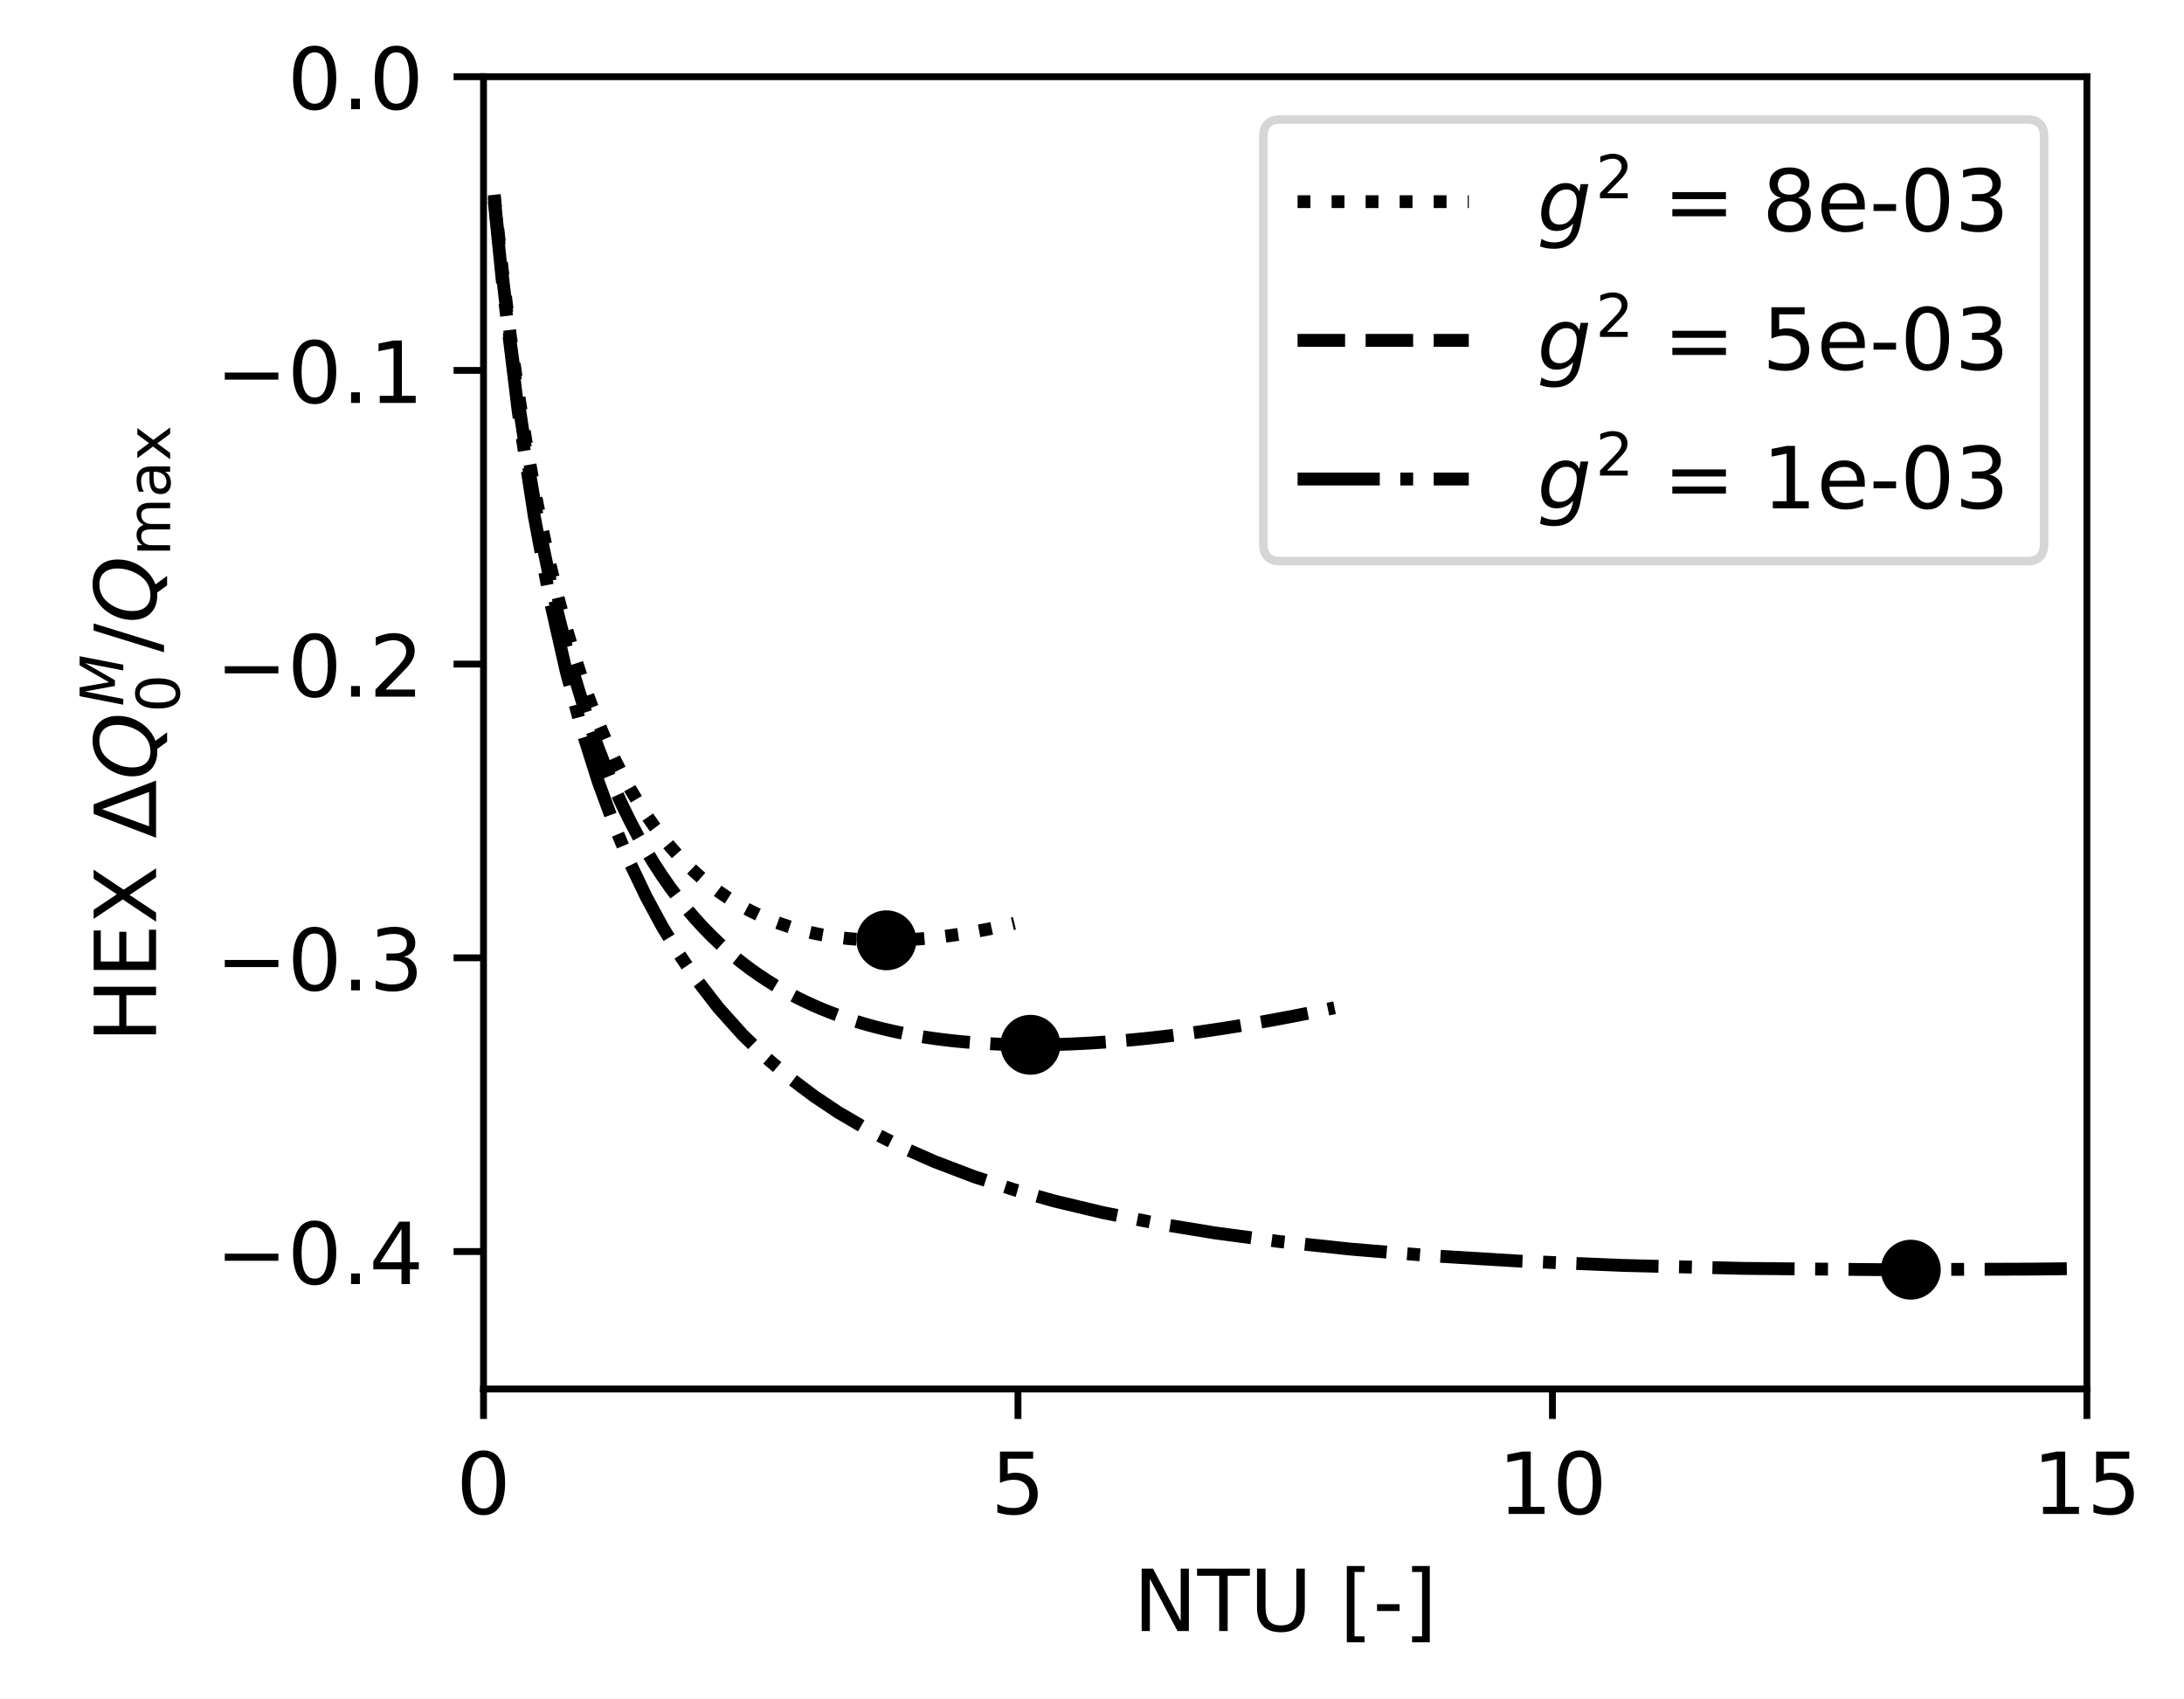
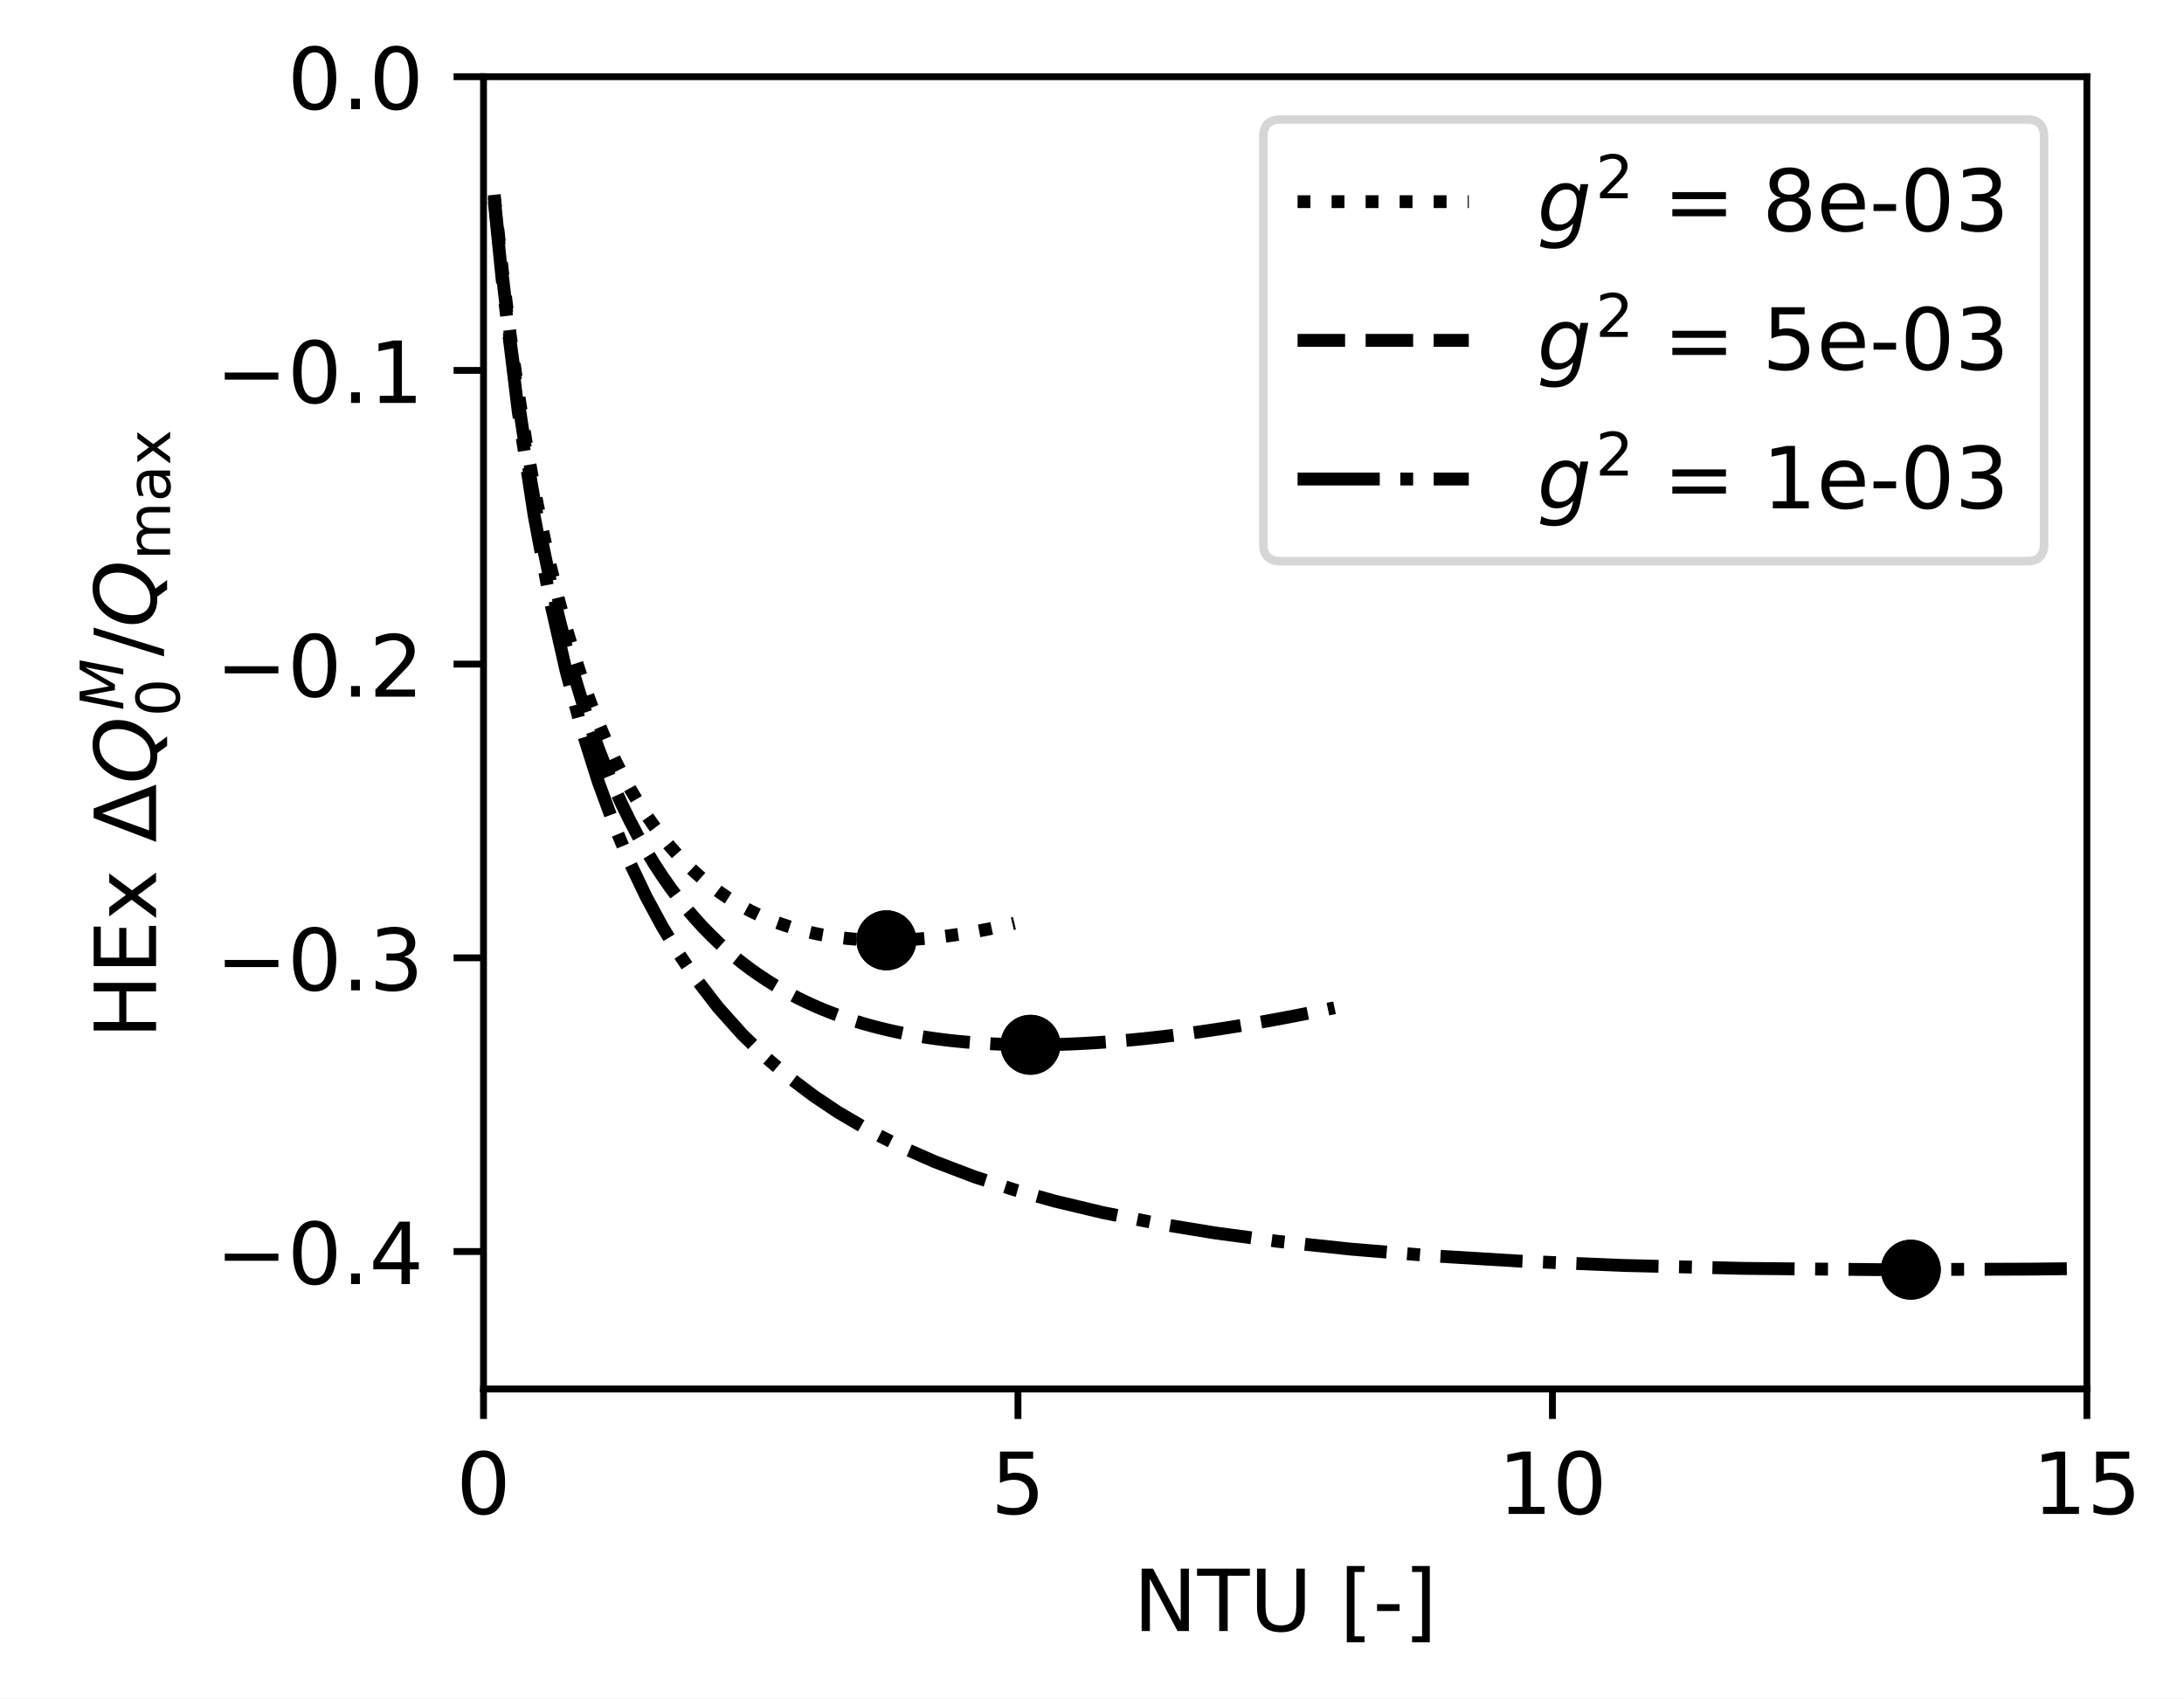
<svg xmlns="http://www.w3.org/2000/svg" xmlns:xlink="http://www.w3.org/1999/xlink" width="255.118pt" height="198.425pt" viewBox="0 0 255.118 198.425" version="1.1">
  <defs>
    <style type="text/css">*{stroke-linejoin: round; stroke-linecap: butt}</style>
  </defs>
  <g id="figure_1">
    <g id="patch_1">
      <path d="M 0 198.425  L 255.118 198.425  L 255.118 0  L 0 0  z " style="fill: #ffffff" />
    </g>
    <g id="axes_1">
      <g id="patch_2">
        <path d="M 56.482 162.265  L 243.773 162.265  L 243.773 8.96  L 56.482 8.96  z " style="fill: #ffffff" />
      </g>
      <g id="matplotlib.axis_1">
        <g id="xtick_1">
          <g id="line2d_1">
            <defs>
-               <path id="m0462dd1eaf" d="M 0 0  L 0 3.5  " style="stroke: #000000; stroke-width: 0.8" />
-             </defs>
-             <g>
-               <use xlink:href="#m0462dd1eaf" x="56.482" y="162.265" style="stroke: #000000; stroke-width: 0.8" />
+               <path id="mae5f82f990" d="M 0 0  L 0 3.5  " style="stroke: #000000; stroke-width: 0.8" />
+             </defs>
+             <g>
+               <use xlink:href="#mae5f82f990" x="56.482" y="162.265" style="stroke: #000000; stroke-width: 0.8" />
            </g>
          </g>
          <g id="text_1">
            <g transform="translate(53.30075 176.8636) scale(0.1 -0.1)">
              <defs>
                <path id="DejaVuSans-30" d="M 2034 4250  Q 1547 4250 1301 3770  Q 1056 3291 1056 2328  Q 1056 1369 1301 889  Q 1547 409 2034 409  Q 2525 409 2770 889  Q 3016 1369 3016 2328  Q 3016 3291 2770 3770  Q 2525 4250 2034 4250  z M 2034 4750  Q 2819 4750 3233 4129  Q 3647 3509 3647 2328  Q 3647 1150 3233 529  Q 2819 -91 2034 -91  Q 1250 -91 836 529  Q 422 1150 422 2328  Q 422 3509 836 4129  Q 1250 4750 2034 4750  z " transform="scale(0.015625)" />
              </defs>
              <use xlink:href="#DejaVuSans-30" />
            </g>
          </g>
        </g>
        <g id="xtick_2">
          <g id="line2d_2">
            <g>
-               <use xlink:href="#m0462dd1eaf" x="118.912" y="162.265" style="stroke: #000000; stroke-width: 0.8" />
+               <use xlink:href="#mae5f82f990" x="118.912" y="162.265" style="stroke: #000000; stroke-width: 0.8" />
            </g>
          </g>
          <g id="text_2">
            <g transform="translate(115.7311 176.8636) scale(0.1 -0.1)">
              <defs>
                <path id="DejaVuSans-35" d="M 691 4666  L 3169 4666  L 3169 4134  L 1269 4134  L 1269 2991  Q 1406 3038 1543 3061  Q 1681 3084 1819 3084  Q 2600 3084 3056 2656  Q 3513 2228 3513 1497  Q 3513 744 3044 326  Q 2575 -91 1722 -91  Q 1428 -91 1123 -41  Q 819 9 494 109  L 494 744  Q 775 591 1075 516  Q 1375 441 1709 441  Q 2250 441 2565 725  Q 2881 1009 2881 1497  Q 2881 1984 2565 2268  Q 2250 2553 1709 2553  Q 1456 2553 1204 2497  Q 953 2441 691 2322  L 691 4666  z " transform="scale(0.015625)" />
              </defs>
              <use xlink:href="#DejaVuSans-35" />
            </g>
          </g>
        </g>
        <g id="xtick_3">
          <g id="line2d_3">
            <g>
-               <use xlink:href="#m0462dd1eaf" x="181.343" y="162.265" style="stroke: #000000; stroke-width: 0.8" />
+               <use xlink:href="#mae5f82f990" x="181.343" y="162.265" style="stroke: #000000; stroke-width: 0.8" />
            </g>
          </g>
          <g id="text_3">
            <g transform="translate(174.9802 176.8636) scale(0.1 -0.1)">
              <defs>
                <path id="DejaVuSans-31" d="M 794 531  L 1825 531  L 1825 4091  L 703 3866  L 703 4441  L 1819 4666  L 2450 4666  L 2450 531  L 3481 531  L 3481 0  L 794 0  L 794 531  z " transform="scale(0.015625)" />
              </defs>
              <use xlink:href="#DejaVuSans-31" />
              <use xlink:href="#DejaVuSans-30" transform="translate(63.62305 0)" />
            </g>
          </g>
        </g>
        <g id="xtick_4">
          <g id="line2d_4">
            <g>
-               <use xlink:href="#m0462dd1eaf" x="243.773" y="162.265" style="stroke: #000000; stroke-width: 0.8" />
+               <use xlink:href="#mae5f82f990" x="243.773" y="162.265" style="stroke: #000000; stroke-width: 0.8" />
            </g>
          </g>
          <g id="text_4">
            <g transform="translate(237.4106 176.8636) scale(0.1 -0.1)">
              <use xlink:href="#DejaVuSans-31" />
              <use xlink:href="#DejaVuSans-35" transform="translate(63.62305 0)" />
            </g>
          </g>
        </g>
        <g id="text_5">
          <g transform="translate(132.3791 190.5418) scale(0.1 -0.1)">
            <defs>
              <path id="DejaVuSans-4e" d="M 628 4666  L 1478 4666  L 3547 763  L 3547 4666  L 4159 4666  L 4159 0  L 3309 0  L 1241 3903  L 1241 0  L 628 0  L 628 4666  z " transform="scale(0.015625)" />
              <path id="DejaVuSans-54" d="M -19 4666  L 3928 4666  L 3928 4134  L 2272 4134  L 2272 0  L 1638 0  L 1638 4134  L -19 4134  L -19 4666  z " transform="scale(0.015625)" />
              <path id="DejaVuSans-55" d="M 556 4666  L 1191 4666  L 1191 1831  Q 1191 1081 1462 751  Q 1734 422 2344 422  Q 2950 422 3222 751  Q 3494 1081 3494 1831  L 3494 4666  L 4128 4666  L 4128 1753  Q 4128 841 3676 375  Q 3225 -91 2344 -91  Q 1459 -91 1007 375  Q 556 841 556 1753  L 556 4666  z " transform="scale(0.015625)" />
              <path id="DejaVuSans-20" transform="scale(0.015625)" />
              <path id="DejaVuSans-5b" d="M 550 4863  L 1875 4863  L 1875 4416  L 1125 4416  L 1125 -397  L 1875 -397  L 1875 -844  L 550 -844  L 550 4863  z " transform="scale(0.015625)" />
              <path id="DejaVuSans-2d" d="M 313 2009  L 1997 2009  L 1997 1497  L 313 1497  L 313 2009  z " transform="scale(0.015625)" />
              <path id="DejaVuSans-5d" d="M 1947 4863  L 1947 -844  L 622 -844  L 622 -397  L 1369 -397  L 1369 4416  L 622 4416  L 622 4863  L 1947 4863  z " transform="scale(0.015625)" />
            </defs>
            <use xlink:href="#DejaVuSans-4e" />
            <use xlink:href="#DejaVuSans-54" transform="translate(74.80469 0)" />
            <use xlink:href="#DejaVuSans-55" transform="translate(135.8887 0)" />
            <use xlink:href="#DejaVuSans-20" transform="translate(209.082 0)" />
            <use xlink:href="#DejaVuSans-5b" transform="translate(240.8691 0)" />
            <use xlink:href="#DejaVuSans-2d" transform="translate(279.8828 0)" />
            <use xlink:href="#DejaVuSans-5d" transform="translate(315.9668 0)" />
          </g>
        </g>
      </g>
      <g id="matplotlib.axis_2">
        <g id="ytick_1">
          <g id="line2d_5">
            <defs>
-               <path id="m9e97e153ff" d="M 0 0  L -3.5 0  " style="stroke: #000000; stroke-width: 0.8" />
-             </defs>
-             <g>
-               <use xlink:href="#m9e97e153ff" x="56.482" y="146.208" style="stroke: #000000; stroke-width: 0.8" />
+               <path id="ma7dfa52cf7" d="M 0 0  L -3.5 0  " style="stroke: #000000; stroke-width: 0.8" />
+             </defs>
+             <g>
+               <use xlink:href="#ma7dfa52cf7" x="56.482" y="146.208" style="stroke: #000000; stroke-width: 0.8" />
            </g>
          </g>
          <g id="text_6">
            <g transform="translate(25.19919 150.0069) scale(0.1 -0.1)">
              <defs>
                <path id="DejaVuSans-2212" d="M 678 2272  L 4684 2272  L 4684 1741  L 678 1741  L 678 2272  z " transform="scale(0.015625)" />
                <path id="DejaVuSans-2e" d="M 684 794  L 1344 794  L 1344 0  L 684 0  L 684 794  z " transform="scale(0.015625)" />
                <path id="DejaVuSans-34" d="M 2419 4116  L 825 1625  L 2419 1625  L 2419 4116  z M 2253 4666  L 3047 4666  L 3047 1625  L 3713 1625  L 3713 1100  L 3047 1100  L 3047 0  L 2419 0  L 2419 1100  L 313 1100  L 313 1709  L 2253 4666  z " transform="scale(0.015625)" />
              </defs>
              <use xlink:href="#DejaVuSans-2212" />
              <use xlink:href="#DejaVuSans-30" transform="translate(83.78906 0)" />
              <use xlink:href="#DejaVuSans-2e" transform="translate(147.4121 0)" />
              <use xlink:href="#DejaVuSans-34" transform="translate(179.1992 0)" />
            </g>
          </g>
        </g>
        <g id="ytick_2">
          <g id="line2d_6">
            <g>
-               <use xlink:href="#m9e97e153ff" x="56.482" y="111.896" style="stroke: #000000; stroke-width: 0.8" />
+               <use xlink:href="#ma7dfa52cf7" x="56.482" y="111.896" style="stroke: #000000; stroke-width: 0.8" />
            </g>
          </g>
          <g id="text_7">
            <g transform="translate(25.19919 115.695) scale(0.1 -0.1)">
              <defs>
                <path id="DejaVuSans-33" d="M 2597 2516  Q 3050 2419 3304 2112  Q 3559 1806 3559 1356  Q 3559 666 3084 287  Q 2609 -91 1734 -91  Q 1441 -91 1130 -33  Q 819 25 488 141  L 488 750  Q 750 597 1062 519  Q 1375 441 1716 441  Q 2309 441 2620 675  Q 2931 909 2931 1356  Q 2931 1769 2642 2001  Q 2353 2234 1838 2234  L 1294 2234  L 1294 2753  L 1863 2753  Q 2328 2753 2575 2939  Q 2822 3125 2822 3475  Q 2822 3834 2567 4026  Q 2313 4219 1838 4219  Q 1578 4219 1281 4162  Q 984 4106 628 3988  L 628 4550  Q 988 4650 1302 4700  Q 1616 4750 1894 4750  Q 2613 4750 3031 4423  Q 3450 4097 3450 3541  Q 3450 3153 3228 2886  Q 3006 2619 2597 2516  z " transform="scale(0.015625)" />
              </defs>
              <use xlink:href="#DejaVuSans-2212" />
              <use xlink:href="#DejaVuSans-30" transform="translate(83.78906 0)" />
              <use xlink:href="#DejaVuSans-2e" transform="translate(147.4121 0)" />
              <use xlink:href="#DejaVuSans-33" transform="translate(179.1992 0)" />
            </g>
          </g>
        </g>
        <g id="ytick_3">
          <g id="line2d_7">
            <g>
-               <use xlink:href="#m9e97e153ff" x="56.482" y="77.584" style="stroke: #000000; stroke-width: 0.8" />
+               <use xlink:href="#ma7dfa52cf7" x="56.482" y="77.584" style="stroke: #000000; stroke-width: 0.8" />
            </g>
          </g>
          <g id="text_8">
            <g transform="translate(25.19919 81.38308) scale(0.1 -0.1)">
              <defs>
                <path id="DejaVuSans-32" d="M 1228 531  L 3431 531  L 3431 0  L 469 0  L 469 531  Q 828 903 1448 1529  Q 2069 2156 2228 2338  Q 2531 2678 2651 2914  Q 2772 3150 2772 3378  Q 2772 3750 2511 3984  Q 2250 4219 1831 4219  Q 1534 4219 1204 4116  Q 875 4013 500 3803  L 500 4441  Q 881 4594 1212 4672  Q 1544 4750 1819 4750  Q 2544 4750 2975 4387  Q 3406 4025 3406 3419  Q 3406 3131 3298 2873  Q 3191 2616 2906 2266  Q 2828 2175 2409 1742  Q 1991 1309 1228 531  z " transform="scale(0.015625)" />
              </defs>
              <use xlink:href="#DejaVuSans-2212" />
              <use xlink:href="#DejaVuSans-30" transform="translate(83.78906 0)" />
              <use xlink:href="#DejaVuSans-2e" transform="translate(147.4121 0)" />
              <use xlink:href="#DejaVuSans-32" transform="translate(179.1992 0)" />
            </g>
          </g>
        </g>
        <g id="ytick_4">
          <g id="line2d_8">
            <g>
-               <use xlink:href="#m9e97e153ff" x="56.482" y="43.272" style="stroke: #000000; stroke-width: 0.8" />
+               <use xlink:href="#ma7dfa52cf7" x="56.482" y="43.272" style="stroke: #000000; stroke-width: 0.8" />
            </g>
          </g>
          <g id="text_9">
            <g transform="translate(25.19919 47.07115) scale(0.1 -0.1)">
              <use xlink:href="#DejaVuSans-2212" />
              <use xlink:href="#DejaVuSans-30" transform="translate(83.78906 0)" />
              <use xlink:href="#DejaVuSans-2e" transform="translate(147.4121 0)" />
              <use xlink:href="#DejaVuSans-31" transform="translate(179.1992 0)" />
            </g>
          </g>
        </g>
        <g id="ytick_5">
          <g id="line2d_9">
            <g>
-               <use xlink:href="#m9e97e153ff" x="56.482" y="8.96" style="stroke: #000000; stroke-width: 0.8" />
+               <use xlink:href="#ma7dfa52cf7" x="56.482" y="8.96" style="stroke: #000000; stroke-width: 0.8" />
            </g>
          </g>
          <g id="text_10">
            <g transform="translate(33.57887 12.75922) scale(0.1 -0.1)">
              <use xlink:href="#DejaVuSans-30" />
              <use xlink:href="#DejaVuSans-2e" transform="translate(63.62305 0)" />
              <use xlink:href="#DejaVuSans-30" transform="translate(95.41016 0)" />
            </g>
          </g>
        </g>
        <g id="text_11">
-           <g transform="translate(18.29919 121.8126) rotate(-90) scale(0.1 -0.1)">
+           <g transform="translate(18.29919 121.3626) rotate(-90) scale(0.1 -0.1)">
            <defs>
              <path id="DejaVuSans-48" d="M 628 4666  L 1259 4666  L 1259 2753  L 3553 2753  L 3553 4666  L 4184 4666  L 4184 0  L 3553 0  L 3553 2222  L 1259 2222  L 1259 0  L 628 0  L 628 4666  z " transform="scale(0.015625)" />
              <path id="DejaVuSans-45" d="M 628 4666  L 3578 4666  L 3578 4134  L 1259 4134  L 1259 2753  L 3481 2753  L 3481 2222  L 1259 2222  L 1259 531  L 3634 531  L 3634 0  L 628 0  L 628 4666  z " transform="scale(0.015625)" />
-               <path id="DejaVuSans-58" d="M 403 4666  L 1081 4666  L 2241 2931  L 3406 4666  L 4084 4666  L 2584 2425  L 4184 0  L 3506 0  L 2194 1984  L 872 0  L 191 0  L 1856 2491  L 403 4666  z " transform="scale(0.015625)" />
+               <path id="DejaVuSans-78" d="M 3513 3500  L 2247 1797  L 3578 0  L 2900 0  L 1881 1375  L 863 0  L 184 0  L 1544 1831  L 300 3500  L 978 3500  L 1906 2253  L 2834 3500  L 3513 3500  z " transform="scale(0.015625)" />
              <path id="DejaVuSans-394" d="M 2188 4044  L 906 525  L 3472 525  L 2188 4044  z M 50 0  L 1831 4666  L 2547 4666  L 4325 0  L 50 0  z " transform="scale(0.015625)" />
              <path id="DejaVuSans-Oblique-51" d="M 2309 -84  Q 2275 -88 2237 -89  Q 2200 -91 2125 -91  Q 1250 -91 756 411  Q 263 913 263 1797  Q 263 2319 452 2844  Q 641 3369 978 3788  Q 1369 4269 1858 4509  Q 2347 4750 2938 4750  Q 3794 4750 4287 4245  Q 4781 3741 4781 2869  Q 4781 1928 4265 1147  Q 3750 366 2919 44  L 3553 -825  L 2847 -825  L 2309 -84  z M 2919 4238  Q 2400 4238 2003 3986  Q 1606 3734 1313 3219  Q 1125 2891 1026 2522  Q 928 2153 928 1778  Q 928 1128 1239 775  Q 1550 422 2119 422  Q 2631 422 3032 676  Q 3434 931 3719 1434  Q 3909 1772 4009 2142  Q 4109 2513 4109 2881  Q 4109 3528 3796 3883  Q 3484 4238 2919 4238  z " transform="scale(0.015625)" />
              <path id="DejaVuSans-Oblique-4d" d="M 1081 4666  L 2028 4666  L 2572 1522  L 4378 4666  L 5350 4666  L 4441 0  L 3828 0  L 4622 4091  L 2791 897  L 2175 897  L 1581 4103  L 788 0  L 172 0  L 1081 4666  z " transform="scale(0.015625)" />
              <path id="DejaVuSans-2f" d="M 1625 4666  L 2156 4666  L 531 -594  L 0 -594  L 1625 4666  z " transform="scale(0.015625)" />
              <path id="DejaVuSans-6d" d="M 3328 2828  Q 3544 3216 3844 3400  Q 4144 3584 4550 3584  Q 5097 3584 5394 3201  Q 5691 2819 5691 2113  L 5691 0  L 5113 0  L 5113 2094  Q 5113 2597 4934 2840  Q 4756 3084 4391 3084  Q 3944 3084 3684 2787  Q 3425 2491 3425 1978  L 3425 0  L 2847 0  L 2847 2094  Q 2847 2600 2669 2842  Q 2491 3084 2119 3084  Q 1678 3084 1418 2786  Q 1159 2488 1159 1978  L 1159 0  L 581 0  L 581 3500  L 1159 3500  L 1159 2956  Q 1356 3278 1631 3431  Q 1906 3584 2284 3584  Q 2666 3584 2933 3390  Q 3200 3197 3328 2828  z " transform="scale(0.015625)" />
              <path id="DejaVuSans-61" d="M 2194 1759  Q 1497 1759 1228 1600  Q 959 1441 959 1056  Q 959 750 1161 570  Q 1363 391 1709 391  Q 2188 391 2477 730  Q 2766 1069 2766 1631  L 2766 1759  L 2194 1759  z M 3341 1997  L 3341 0  L 2766 0  L 2766 531  Q 2569 213 2275 61  Q 1981 -91 1556 -91  Q 1019 -91 701 211  Q 384 513 384 1019  Q 384 1609 779 1909  Q 1175 2209 1959 2209  L 2766 2209  L 2766 2266  Q 2766 2663 2505 2880  Q 2244 3097 1772 3097  Q 1472 3097 1187 3025  Q 903 2953 641 2809  L 641 3341  Q 956 3463 1253 3523  Q 1550 3584 1831 3584  Q 2591 3584 2966 3190  Q 3341 2797 3341 1997  z " transform="scale(0.015625)" />
-               <path id="DejaVuSans-78" d="M 3513 3500  L 2247 1797  L 3578 0  L 2900 0  L 1881 1375  L 863 0  L 184 0  L 1544 1831  L 300 3500  L 978 3500  L 1906 2253  L 2834 3500  L 3513 3500  z " transform="scale(0.015625)" />
            </defs>
            <use xlink:href="#DejaVuSans-48" transform="translate(0 0.684375)" />
            <use xlink:href="#DejaVuSans-45" transform="translate(75.19531 0.684375)" />
-             <use xlink:href="#DejaVuSans-58" transform="translate(138.3789 0.684375)" />
-             <use xlink:href="#DejaVuSans-20" transform="translate(206.8848 0.684375)" />
-             <use xlink:href="#DejaVuSans-394" transform="translate(238.6719 0.684375)" />
-             <use xlink:href="#DejaVuSans-Oblique-51" transform="translate(307.0801 0.684375)" />
-             <use xlink:href="#DejaVuSans-Oblique-4d" transform="translate(392.9915 38.96563) scale(0.7)" />
-             <use xlink:href="#DejaVuSans-30" transform="translate(385.791 -26.65938) scale(0.7)" />
-             <use xlink:href="#DejaVuSans-2f" transform="translate(456.1214 0.684375)" />
-             <use xlink:href="#DejaVuSans-Oblique-51" transform="translate(489.8128 0.684375)" />
-             <use xlink:href="#DejaVuSans-6d" transform="translate(568.5238 -15.72188) scale(0.7)" />
-             <use xlink:href="#DejaVuSans-61" transform="translate(636.7122 -15.72188) scale(0.7)" />
-             <use xlink:href="#DejaVuSans-78" transform="translate(679.6077 -15.72188) scale(0.7)" />
+             <use xlink:href="#DejaVuSans-78" transform="translate(138.3789 0.684375)" />
+             <use xlink:href="#DejaVuSans-20" transform="translate(197.5586 0.684375)" />
+             <use xlink:href="#DejaVuSans-394" transform="translate(229.3457 0.684375)" />
+             <use xlink:href="#DejaVuSans-Oblique-51" transform="translate(297.7539 0.684375)" />
+             <use xlink:href="#DejaVuSans-Oblique-4d" transform="translate(383.6654 38.96563) scale(0.7)" />
+             <use xlink:href="#DejaVuSans-30" transform="translate(376.4648 -26.65938) scale(0.7)" />
+             <use xlink:href="#DejaVuSans-2f" transform="translate(446.7952 0.684375)" />
+             <use xlink:href="#DejaVuSans-Oblique-51" transform="translate(480.4867 0.684375)" />
+             <use xlink:href="#DejaVuSans-6d" transform="translate(559.1976 -15.72188) scale(0.7)" />
+             <use xlink:href="#DejaVuSans-61" transform="translate(627.3861 -15.72188) scale(0.7)" />
+             <use xlink:href="#DejaVuSans-78" transform="translate(670.2816 -15.72188) scale(0.7)" />
          </g>
        </g>
      </g>
      <g id="patch_3">
        <path d="M 56.482 162.265  L 56.482 8.96  " style="fill: none; stroke: #000000; stroke-width: 0.8; stroke-linejoin: miter; stroke-linecap: square" />
      </g>
      <g id="patch_4">
        <path d="M 243.773 162.265  L 243.773 8.96  " style="fill: none; stroke: #000000; stroke-width: 0.8; stroke-linejoin: miter; stroke-linecap: square" />
      </g>
      <g id="patch_5">
        <path d="M 56.482 162.265  L 243.773 162.265  " style="fill: none; stroke: #000000; stroke-width: 0.8; stroke-linejoin: miter; stroke-linecap: square" />
      </g>
      <g id="patch_6">
        <path d="M 56.482 8.96  L 243.773 8.96  " style="fill: none; stroke: #000000; stroke-width: 0.8; stroke-linejoin: miter; stroke-linecap: square" />
      </g>
      <g id="line2d_10">
-         <path d="M 57.731 22.754  L 58.665 31.478  L 59.6 39.102  L 60.535 45.812  L 61.47 51.756  L 62.405 57.048  L 63.34 61.785  L 64.275 66.042  L 65.21 69.882  L 66.145 73.358  L 67.079 76.515  L 68.014 79.388  L 68.949 82.011  L 69.884 84.41  L 70.819 86.607  L 71.754 88.624  L 72.689 90.478  L 73.624 92.184  L 74.559 93.755  L 75.493 95.204  L 76.428 96.54  L 77.363 97.774  L 78.298 98.913  L 79.233 99.964  L 80.168 100.935  L 81.103 101.832  L 82.038 102.659  L 82.973 103.421  L 83.907 104.124  L 84.842 104.77  L 85.777 105.364  L 86.712 105.909  L 87.647 106.408  L 88.582 106.863  L 89.517 107.278  L 90.452 107.655  L 91.387 107.995  L 92.321 108.301  L 93.256 108.574  L 94.191 108.817  L 95.126 109.03  L 96.061 109.216  L 96.996 109.376  L 97.931 109.51  L 98.866 109.621  L 99.801 109.708  L 100.735 109.774  L 101.67 109.819  L 102.605 109.844  L 103.54 109.85  L 104.475 109.838  L 105.41 109.808  L 106.345 109.761  L 107.28 109.697  L 108.215 109.618  L 109.149 109.524  L 110.084 109.416  L 111.019 109.293  L 111.954 109.157  L 112.889 109.008  L 113.824 108.846  L 114.759 108.671  L 115.694 108.485  L 116.628 108.287  L 117.563 108.078  L 118.498 107.858  " clip-path="url(#pb2bdc0aa21)" style="fill: none; stroke-dasharray: 1.5,2.475; stroke-dashoffset: 0; stroke: #000000; stroke-width: 1.5" />
+         <path d="M 57.731 22.754  L 58.665 31.478  L 59.6 39.102  L 60.535 45.812  L 61.47 51.756  L 62.405 57.048  L 63.34 61.785  L 64.275 66.042  L 65.21 69.882  L 66.145 73.358  L 67.079 76.515  L 68.014 79.388  L 68.949 82.011  L 69.884 84.41  L 70.819 86.607  L 71.754 88.624  L 72.689 90.478  L 73.624 92.184  L 74.559 93.755  L 75.493 95.204  L 76.428 96.54  L 77.363 97.774  L 78.298 98.913  L 79.233 99.964  L 80.168 100.935  L 81.103 101.832  L 82.038 102.659  L 82.973 103.421  L 83.907 104.124  L 84.842 104.77  L 85.777 105.364  L 86.712 105.909  L 87.647 106.408  L 88.582 106.863  L 89.517 107.278  L 90.452 107.655  L 91.387 107.995  L 92.321 108.301  L 93.256 108.574  L 94.191 108.817  L 95.126 109.03  L 96.061 109.216  L 96.996 109.376  L 97.931 109.51  L 98.866 109.621  L 99.801 109.708  L 100.735 109.774  L 101.67 109.819  L 102.605 109.844  L 103.54 109.85  L 104.475 109.838  L 105.41 109.808  L 106.345 109.761  L 107.28 109.697  L 108.215 109.618  L 109.149 109.524  L 110.084 109.416  L 111.019 109.293  L 111.954 109.157  L 112.889 109.008  L 113.824 108.846  L 114.759 108.671  L 115.694 108.485  L 116.628 108.287  L 117.563 108.078  L 118.498 107.858  " clip-path="url(#p16444c428b)" style="fill: none; stroke-dasharray: 1.5,2.475; stroke-dashoffset: 0; stroke: #000000; stroke-width: 1.5" />
      </g>
      <g id="line2d_11">
-         <path d="M 57.731 23.069  L 58.665 32.019  L 59.6 39.864  L 60.535 46.79  L 61.47 52.944  L 62.405 58.445  L 63.34 63.387  L 64.275 67.848  L 65.21 71.89  L 66.145 75.566  L 67.079 78.922  L 68.014 81.994  L 68.949 84.815  L 69.884 87.41  L 70.819 89.805  L 71.754 92.019  L 72.689 94.069  L 73.624 95.972  L 74.559 97.741  L 75.493 99.386  L 76.428 100.92  L 77.363 102.352  L 78.298 103.689  L 79.233 104.94  L 80.168 106.11  L 81.103 107.206  L 82.038 108.234  L 82.973 109.198  L 83.907 110.102  L 84.842 110.951  L 85.777 111.749  L 86.712 112.498  L 87.647 113.202  L 88.582 113.864  L 89.517 114.486  L 90.452 115.07  L 91.387 115.619  L 92.321 116.135  L 93.256 116.619  L 94.191 117.073  L 95.126 117.5  L 96.061 117.899  L 96.996 118.274  L 97.931 118.624  L 98.866 118.952  L 99.801 119.258  L 100.735 119.543  L 101.67 119.809  L 102.605 120.055  L 103.54 120.284  L 104.475 120.496  L 105.41 120.691  L 106.345 120.871  L 107.28 121.035  L 108.215 121.186  L 109.149 121.322  L 110.084 121.445  L 111.019 121.555  L 111.954 121.654  L 112.889 121.74  L 113.824 121.815  L 114.759 121.879  L 115.694 121.933  L 116.628 121.976  L 117.563 122.01  L 118.498 122.034  L 119.433 122.049  L 120.368 122.055  L 121.303 122.053  L 122.238 122.043  L 123.173 122.024  L 124.108 121.998  L 125.042 121.964  L 125.977 121.923  L 126.912 121.875  L 127.847 121.82  L 128.782 121.759  L 129.717 121.691  L 130.652 121.616  L 131.587 121.536  L 132.522 121.45  L 133.456 121.357  L 134.391 121.26  L 135.326 121.156  L 136.261 121.048  L 137.196 120.934  L 138.131 120.815  L 139.066 120.691  L 140.001 120.563  L 140.936 120.429  L 141.87 120.291  L 142.805 120.149  L 143.74 120.002  L 144.675 119.85  L 145.61 119.695  L 146.545 119.535  L 147.48 119.372  L 148.415 119.204  L 149.35 119.032  L 150.284 118.857  L 151.219 118.678  L 152.154 118.495  L 153.089 118.309  L 154.024 118.119  L 154.959 117.925  L 155.894 117.729  " clip-path="url(#pb2bdc0aa21)" style="fill: none; stroke-dasharray: 5.55,2.4; stroke-dashoffset: 0; stroke: #000000; stroke-width: 1.5" />
+         <path d="M 57.731 23.069  L 58.665 32.019  L 59.6 39.864  L 60.535 46.79  L 61.47 52.944  L 62.405 58.445  L 63.34 63.387  L 64.275 67.848  L 65.21 71.89  L 66.145 75.566  L 67.079 78.922  L 68.014 81.994  L 68.949 84.815  L 69.884 87.41  L 70.819 89.805  L 71.754 92.019  L 72.689 94.069  L 73.624 95.972  L 74.559 97.741  L 75.493 99.386  L 76.428 100.92  L 77.363 102.352  L 78.298 103.689  L 79.233 104.94  L 80.168 106.11  L 81.103 107.206  L 82.038 108.234  L 82.973 109.198  L 83.907 110.102  L 84.842 110.951  L 85.777 111.749  L 86.712 112.498  L 87.647 113.202  L 88.582 113.864  L 89.517 114.486  L 90.452 115.07  L 91.387 115.619  L 92.321 116.135  L 93.256 116.619  L 94.191 117.073  L 95.126 117.5  L 96.061 117.899  L 96.996 118.274  L 97.931 118.624  L 98.866 118.952  L 99.801 119.258  L 100.735 119.543  L 101.67 119.809  L 102.605 120.055  L 103.54 120.284  L 104.475 120.496  L 105.41 120.691  L 106.345 120.871  L 107.28 121.035  L 108.215 121.186  L 109.149 121.322  L 110.084 121.445  L 111.019 121.555  L 111.954 121.654  L 112.889 121.74  L 113.824 121.815  L 114.759 121.879  L 115.694 121.933  L 116.628 121.976  L 117.563 122.01  L 118.498 122.034  L 119.433 122.049  L 120.368 122.055  L 121.303 122.053  L 122.238 122.043  L 123.173 122.024  L 124.108 121.998  L 125.042 121.964  L 125.977 121.923  L 126.912 121.875  L 127.847 121.82  L 128.782 121.759  L 129.717 121.691  L 130.652 121.616  L 131.587 121.536  L 132.522 121.45  L 133.456 121.357  L 134.391 121.26  L 135.326 121.156  L 136.261 121.048  L 137.196 120.934  L 138.131 120.815  L 139.066 120.691  L 140.001 120.563  L 140.936 120.429  L 141.87 120.291  L 142.805 120.149  L 143.74 120.002  L 144.675 119.85  L 145.61 119.695  L 146.545 119.535  L 147.48 119.372  L 148.415 119.204  L 149.35 119.032  L 150.284 118.857  L 151.219 118.678  L 152.154 118.495  L 153.089 118.309  L 154.024 118.119  L 154.959 117.925  L 155.894 117.729  " clip-path="url(#p16444c428b)" style="fill: none; stroke-dasharray: 5.55,2.4; stroke-dashoffset: 0; stroke: #000000; stroke-width: 1.5" />
      </g>
      <g id="line2d_12">
-         <path d="M 57.731 23.488  L 58.665 32.739  L 60.535 48.084  L 62.405 60.29  L 64.275 70.225  L 66.145 78.464  L 68.014 85.403  L 69.884 91.324  L 71.754 96.432  L 73.624 100.882  L 75.493 104.79  L 77.363 108.249  L 79.233 111.328  L 81.103 114.086  L 83.907 117.719  L 86.712 120.853  L 89.517 123.58  L 92.321 125.971  L 95.126 128.082  L 97.931 129.956  L 101.67 132.145  L 105.41 134.041  L 109.149 135.693  L 113.824 137.475  L 118.498 138.998  L 123.173 140.308  L 128.782 141.648  L 135.326 142.95  L 141.87 144.024  L 149.35 145.027  L 157.764 145.924  L 167.112 146.694  L 177.396 147.321  L 189.55 147.83  L 203.573 148.174  L 219.466 148.324  L 237.229 148.261  L 243.773 148.188  L 243.773 148.188  " clip-path="url(#pb2bdc0aa21)" style="fill: none; stroke-dasharray: 9.6,2.4,1.5,2.4; stroke-dashoffset: 0; stroke: #000000; stroke-width: 1.5" />
+         <path d="M 57.731 23.488  L 58.665 32.739  L 60.535 48.084  L 62.405 60.29  L 64.275 70.225  L 66.145 78.464  L 68.014 85.403  L 69.884 91.324  L 71.754 96.432  L 73.624 100.882  L 75.493 104.79  L 77.363 108.249  L 79.233 111.328  L 81.103 114.086  L 83.907 117.719  L 86.712 120.853  L 89.517 123.58  L 92.321 125.971  L 95.126 128.082  L 97.931 129.956  L 101.67 132.145  L 105.41 134.041  L 109.149 135.693  L 113.824 137.475  L 118.498 138.998  L 123.173 140.308  L 128.782 141.648  L 135.326 142.95  L 141.87 144.024  L 149.35 145.027  L 157.764 145.924  L 167.112 146.694  L 177.396 147.321  L 189.55 147.83  L 203.573 148.174  L 219.466 148.324  L 237.229 148.261  L 243.773 148.188  L 243.773 148.188  " clip-path="url(#p16444c428b)" style="fill: none; stroke-dasharray: 9.6,2.4,1.5,2.4; stroke-dashoffset: 0; stroke: #000000; stroke-width: 1.5" />
      </g>
      <g id="PathCollection_1">
        <defs>
-           <path id="maf76888d18" d="M 0 3  C 0.796 3 1.559 2.684 2.121 2.121  C 2.684 1.559 3 0.796 3 0  C 3 -0.796 2.684 -1.559 2.121 -2.121  C 1.559 -2.684 0.796 -3 0 -3  C -0.796 -3 -1.559 -2.684 -2.121 -2.121  C -2.684 -1.559 -3 -0.796 -3 0  C -3 0.796 -2.684 1.559 -2.121 2.121  C -1.559 2.684 -0.796 3 0 3  z " style="stroke: #000000" />
+           <path id="m785affaca0" d="M 0 3  C 0.796 3 1.559 2.684 2.121 2.121  C 2.684 1.559 3 0.796 3 0  C 3 -0.796 2.684 -1.559 2.121 -2.121  C 1.559 -2.684 0.796 -3 0 -3  C -0.796 -3 -1.559 -2.684 -2.121 -2.121  C -2.684 -1.559 -3 -0.796 -3 0  C -3 0.796 -2.684 1.559 -2.121 2.121  C -1.559 2.684 -0.796 3 0 3  z " style="stroke: #000000" />
        </defs>
-         <g clip-path="url(#pb2bdc0aa21)">
-           <use xlink:href="#maf76888d18" x="103.54" y="109.85" style="stroke: #000000" />
+         <g clip-path="url(#p16444c428b)">
+           <use xlink:href="#m785affaca0" x="103.54" y="109.85" style="stroke: #000000" />
        </g>
      </g>
      <g id="PathCollection_2">
-         <g clip-path="url(#pb2bdc0aa21)">
-           <use xlink:href="#maf76888d18" x="120.368" y="122.055" style="stroke: #000000" />
+         <g clip-path="url(#p16444c428b)">
+           <use xlink:href="#m785affaca0" x="120.368" y="122.055" style="stroke: #000000" />
        </g>
      </g>
      <g id="PathCollection_3">
-         <g clip-path="url(#pb2bdc0aa21)">
-           <use xlink:href="#maf76888d18" x="223.206" y="148.328" style="stroke: #000000" />
+         <g clip-path="url(#p16444c428b)">
+           <use xlink:href="#m785affaca0" x="223.206" y="148.328" style="stroke: #000000" />
+         </g>
+       </g>
+       <g id="PathCollection_4">
+         <g clip-path="url(#p16444c428b)">
+           <use xlink:href="#m785affaca0" x="103.54" y="109.85" style="stroke: #000000" />
+         </g>
+       </g>
+       <g id="PathCollection_5">
+         <g clip-path="url(#p16444c428b)">
+           <use xlink:href="#m785affaca0" x="120.368" y="122.055" style="stroke: #000000" />
+         </g>
+       </g>
+       <g id="PathCollection_6">
+         <g clip-path="url(#p16444c428b)">
+           <use xlink:href="#m785affaca0" x="223.206" y="148.328" style="stroke: #000000" />
        </g>
      </g>
      <g id="legend_1">
        <g id="patch_7">
          <path d="M 149.573 65.56  L 236.773 65.56  Q 238.773 65.56 238.773 63.56  L 238.773 15.96  Q 238.773 13.96 236.773 13.96  L 149.573 13.96  Q 147.573 13.96 147.573 15.96  L 147.573 63.56  Q 147.573 65.56 149.573 65.56  z " style="fill: #ffffff; opacity: 0.8; stroke: #cccccc; stroke-linejoin: miter" />
        </g>
        <g id="line2d_13">
          <path d="M 151.573 23.56  L 161.573 23.56  L 171.573 23.56  " style="fill: none; stroke-dasharray: 1.5,2.475; stroke-dashoffset: 0; stroke: #000000; stroke-width: 1.5" />
        </g>
        <g id="text_12">
          <g transform="translate(179.5731 27.06) scale(0.1 -0.1)">
            <defs>
              <path id="DejaVuSans-Oblique-67" d="M 3816 3500  L 3219 434  Q 3047 -456 2561 -893  Q 2075 -1331 1253 -1331  Q 950 -1331 690 -1286  Q 431 -1241 206 -1147  L 313 -588  Q 525 -725 762 -790  Q 1000 -856 1269 -856  Q 1816 -856 2167 -557  Q 2519 -259 2631 300  L 2681 563  Q 2441 288 2122 144  Q 1803 0 1434 0  Q 903 0 598 351  Q 294 703 294 1319  Q 294 1803 478 2267  Q 663 2731 997 3091  Q 1219 3328 1514 3456  Q 1809 3584 2131 3584  Q 2484 3584 2746 3420  Q 3009 3256 3138 2956  L 3238 3500  L 3816 3500  z M 2950 2216  Q 2950 2641 2750 2872  Q 2550 3103 2181 3103  Q 1953 3103 1747 3012  Q 1541 2922 1394 2759  Q 1156 2491 1023 2127  Q 891 1763 891 1375  Q 891 944 1092 712  Q 1294 481 1672 481  Q 2219 481 2584 976  Q 2950 1472 2950 2216  z " transform="scale(0.015625)" />
              <path id="DejaVuSans-3d" d="M 678 2906  L 4684 2906  L 4684 2381  L 678 2381  L 678 2906  z M 678 1631  L 4684 1631  L 4684 1100  L 678 1100  L 678 1631  z " transform="scale(0.015625)" />
              <path id="DejaVuSans-38" d="M 2034 2216  Q 1584 2216 1326 1975  Q 1069 1734 1069 1313  Q 1069 891 1326 650  Q 1584 409 2034 409  Q 2484 409 2743 651  Q 3003 894 3003 1313  Q 3003 1734 2745 1975  Q 2488 2216 2034 2216  z M 1403 2484  Q 997 2584 770 2862  Q 544 3141 544 3541  Q 544 4100 942 4425  Q 1341 4750 2034 4750  Q 2731 4750 3128 4425  Q 3525 4100 3525 3541  Q 3525 3141 3298 2862  Q 3072 2584 2669 2484  Q 3125 2378 3379 2068  Q 3634 1759 3634 1313  Q 3634 634 3220 271  Q 2806 -91 2034 -91  Q 1263 -91 848 271  Q 434 634 434 1313  Q 434 1759 690 2068  Q 947 2378 1403 2484  z M 1172 3481  Q 1172 3119 1398 2916  Q 1625 2713 2034 2713  Q 2441 2713 2670 2916  Q 2900 3119 2900 3481  Q 2900 3844 2670 4047  Q 2441 4250 2034 4250  Q 1625 4250 1398 4047  Q 1172 3844 1172 3481  z " transform="scale(0.015625)" />
              <path id="DejaVuSans-65" d="M 3597 1894  L 3597 1613  L 953 1613  Q 991 1019 1311 708  Q 1631 397 2203 397  Q 2534 397 2845 478  Q 3156 559 3463 722  L 3463 178  Q 3153 47 2828 -22  Q 2503 -91 2169 -91  Q 1331 -91 842 396  Q 353 884 353 1716  Q 353 2575 817 3079  Q 1281 3584 2069 3584  Q 2775 3584 3186 3129  Q 3597 2675 3597 1894  z M 3022 2063  Q 3016 2534 2758 2815  Q 2500 3097 2075 3097  Q 1594 3097 1305 2825  Q 1016 2553 972 2059  L 3022 2063  z " transform="scale(0.015625)" />
            </defs>
            <use xlink:href="#DejaVuSans-Oblique-67" transform="translate(0 0.765625)" />
            <use xlink:href="#DejaVuSans-32" transform="translate(68.12646 39.04688) scale(0.7)" />
            <use xlink:href="#DejaVuSans-20" transform="translate(115.397 0.765625)" />
            <use xlink:href="#DejaVuSans-3d" transform="translate(147.1841 0.765625)" />
            <use xlink:href="#DejaVuSans-20" transform="translate(230.9731 0.765625)" />
            <use xlink:href="#DejaVuSans-38" transform="translate(262.7602 0.765625)" />
            <use xlink:href="#DejaVuSans-65" transform="translate(326.3833 0.765625)" />
            <use xlink:href="#DejaVuSans-2d" transform="translate(387.9067 0.765625)" />
            <use xlink:href="#DejaVuSans-30" transform="translate(423.9907 0.765625)" />
            <use xlink:href="#DejaVuSans-33" transform="translate(487.6138 0.765625)" />
          </g>
        </g>
        <g id="line2d_14">
          <path d="M 151.573 39.76  L 161.573 39.76  L 171.573 39.76  " style="fill: none; stroke-dasharray: 5.55,2.4; stroke-dashoffset: 0; stroke: #000000; stroke-width: 1.5" />
        </g>
        <g id="text_13">
          <g transform="translate(179.5731 43.26) scale(0.1 -0.1)">
            <use xlink:href="#DejaVuSans-Oblique-67" transform="translate(0 0.765625)" />
            <use xlink:href="#DejaVuSans-32" transform="translate(68.12646 39.04688) scale(0.7)" />
            <use xlink:href="#DejaVuSans-20" transform="translate(115.397 0.765625)" />
            <use xlink:href="#DejaVuSans-3d" transform="translate(147.1841 0.765625)" />
            <use xlink:href="#DejaVuSans-20" transform="translate(230.9731 0.765625)" />
            <use xlink:href="#DejaVuSans-35" transform="translate(262.7602 0.765625)" />
            <use xlink:href="#DejaVuSans-65" transform="translate(326.3833 0.765625)" />
            <use xlink:href="#DejaVuSans-2d" transform="translate(387.9067 0.765625)" />
            <use xlink:href="#DejaVuSans-30" transform="translate(423.9907 0.765625)" />
            <use xlink:href="#DejaVuSans-33" transform="translate(487.6138 0.765625)" />
          </g>
        </g>
        <g id="line2d_15">
          <path d="M 151.573 55.96  L 161.573 55.96  L 171.573 55.96  " style="fill: none; stroke-dasharray: 9.6,2.4,1.5,2.4; stroke-dashoffset: 0; stroke: #000000; stroke-width: 1.5" />
        </g>
        <g id="text_14">
          <g transform="translate(179.5731 59.46) scale(0.1 -0.1)">
            <use xlink:href="#DejaVuSans-Oblique-67" transform="translate(0 0.765625)" />
            <use xlink:href="#DejaVuSans-32" transform="translate(68.12646 39.04688) scale(0.7)" />
            <use xlink:href="#DejaVuSans-20" transform="translate(115.397 0.765625)" />
            <use xlink:href="#DejaVuSans-3d" transform="translate(147.1841 0.765625)" />
            <use xlink:href="#DejaVuSans-20" transform="translate(230.9731 0.765625)" />
            <use xlink:href="#DejaVuSans-31" transform="translate(262.7602 0.765625)" />
            <use xlink:href="#DejaVuSans-65" transform="translate(326.3833 0.765625)" />
            <use xlink:href="#DejaVuSans-2d" transform="translate(387.9067 0.765625)" />
            <use xlink:href="#DejaVuSans-30" transform="translate(423.9907 0.765625)" />
            <use xlink:href="#DejaVuSans-33" transform="translate(487.6138 0.765625)" />
          </g>
        </g>
      </g>
    </g>
  </g>
  <defs>
-     <clipPath id="pb2bdc0aa21">
+     <clipPath id="p16444c428b">
      <rect x="56.482" y="8.96" width="187.291" height="153.305" />
    </clipPath>
  </defs>
</svg>
